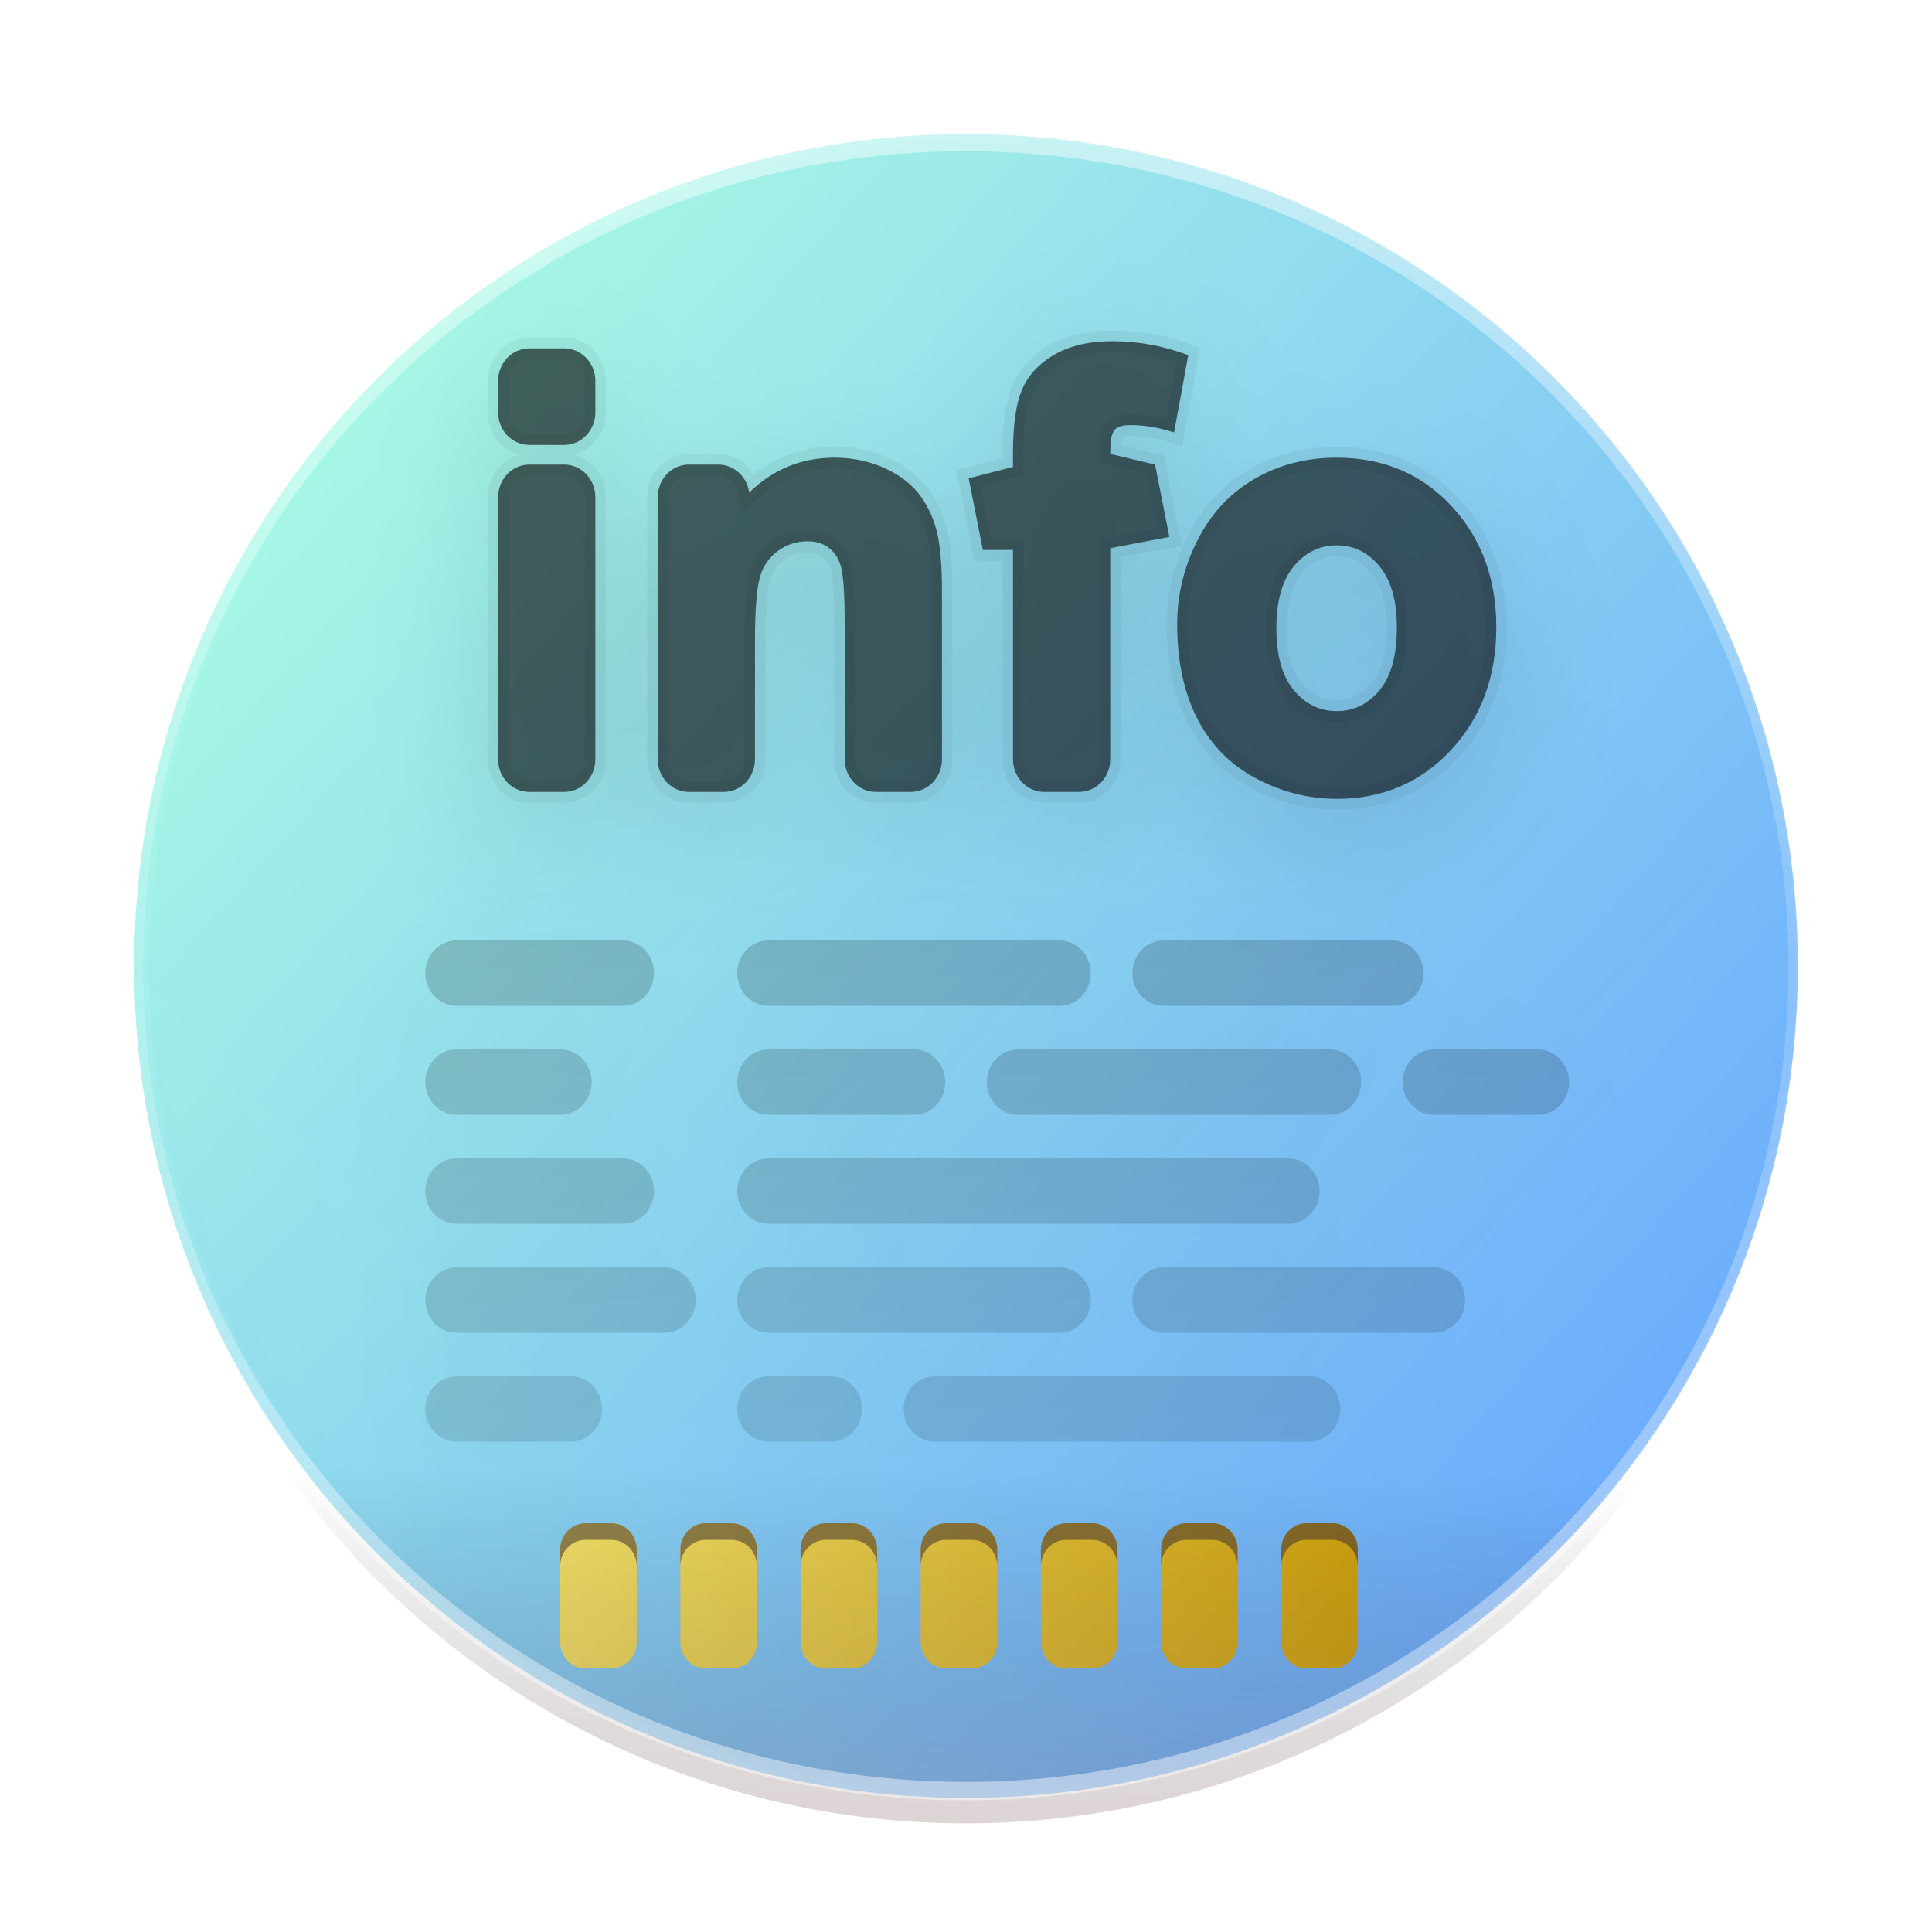
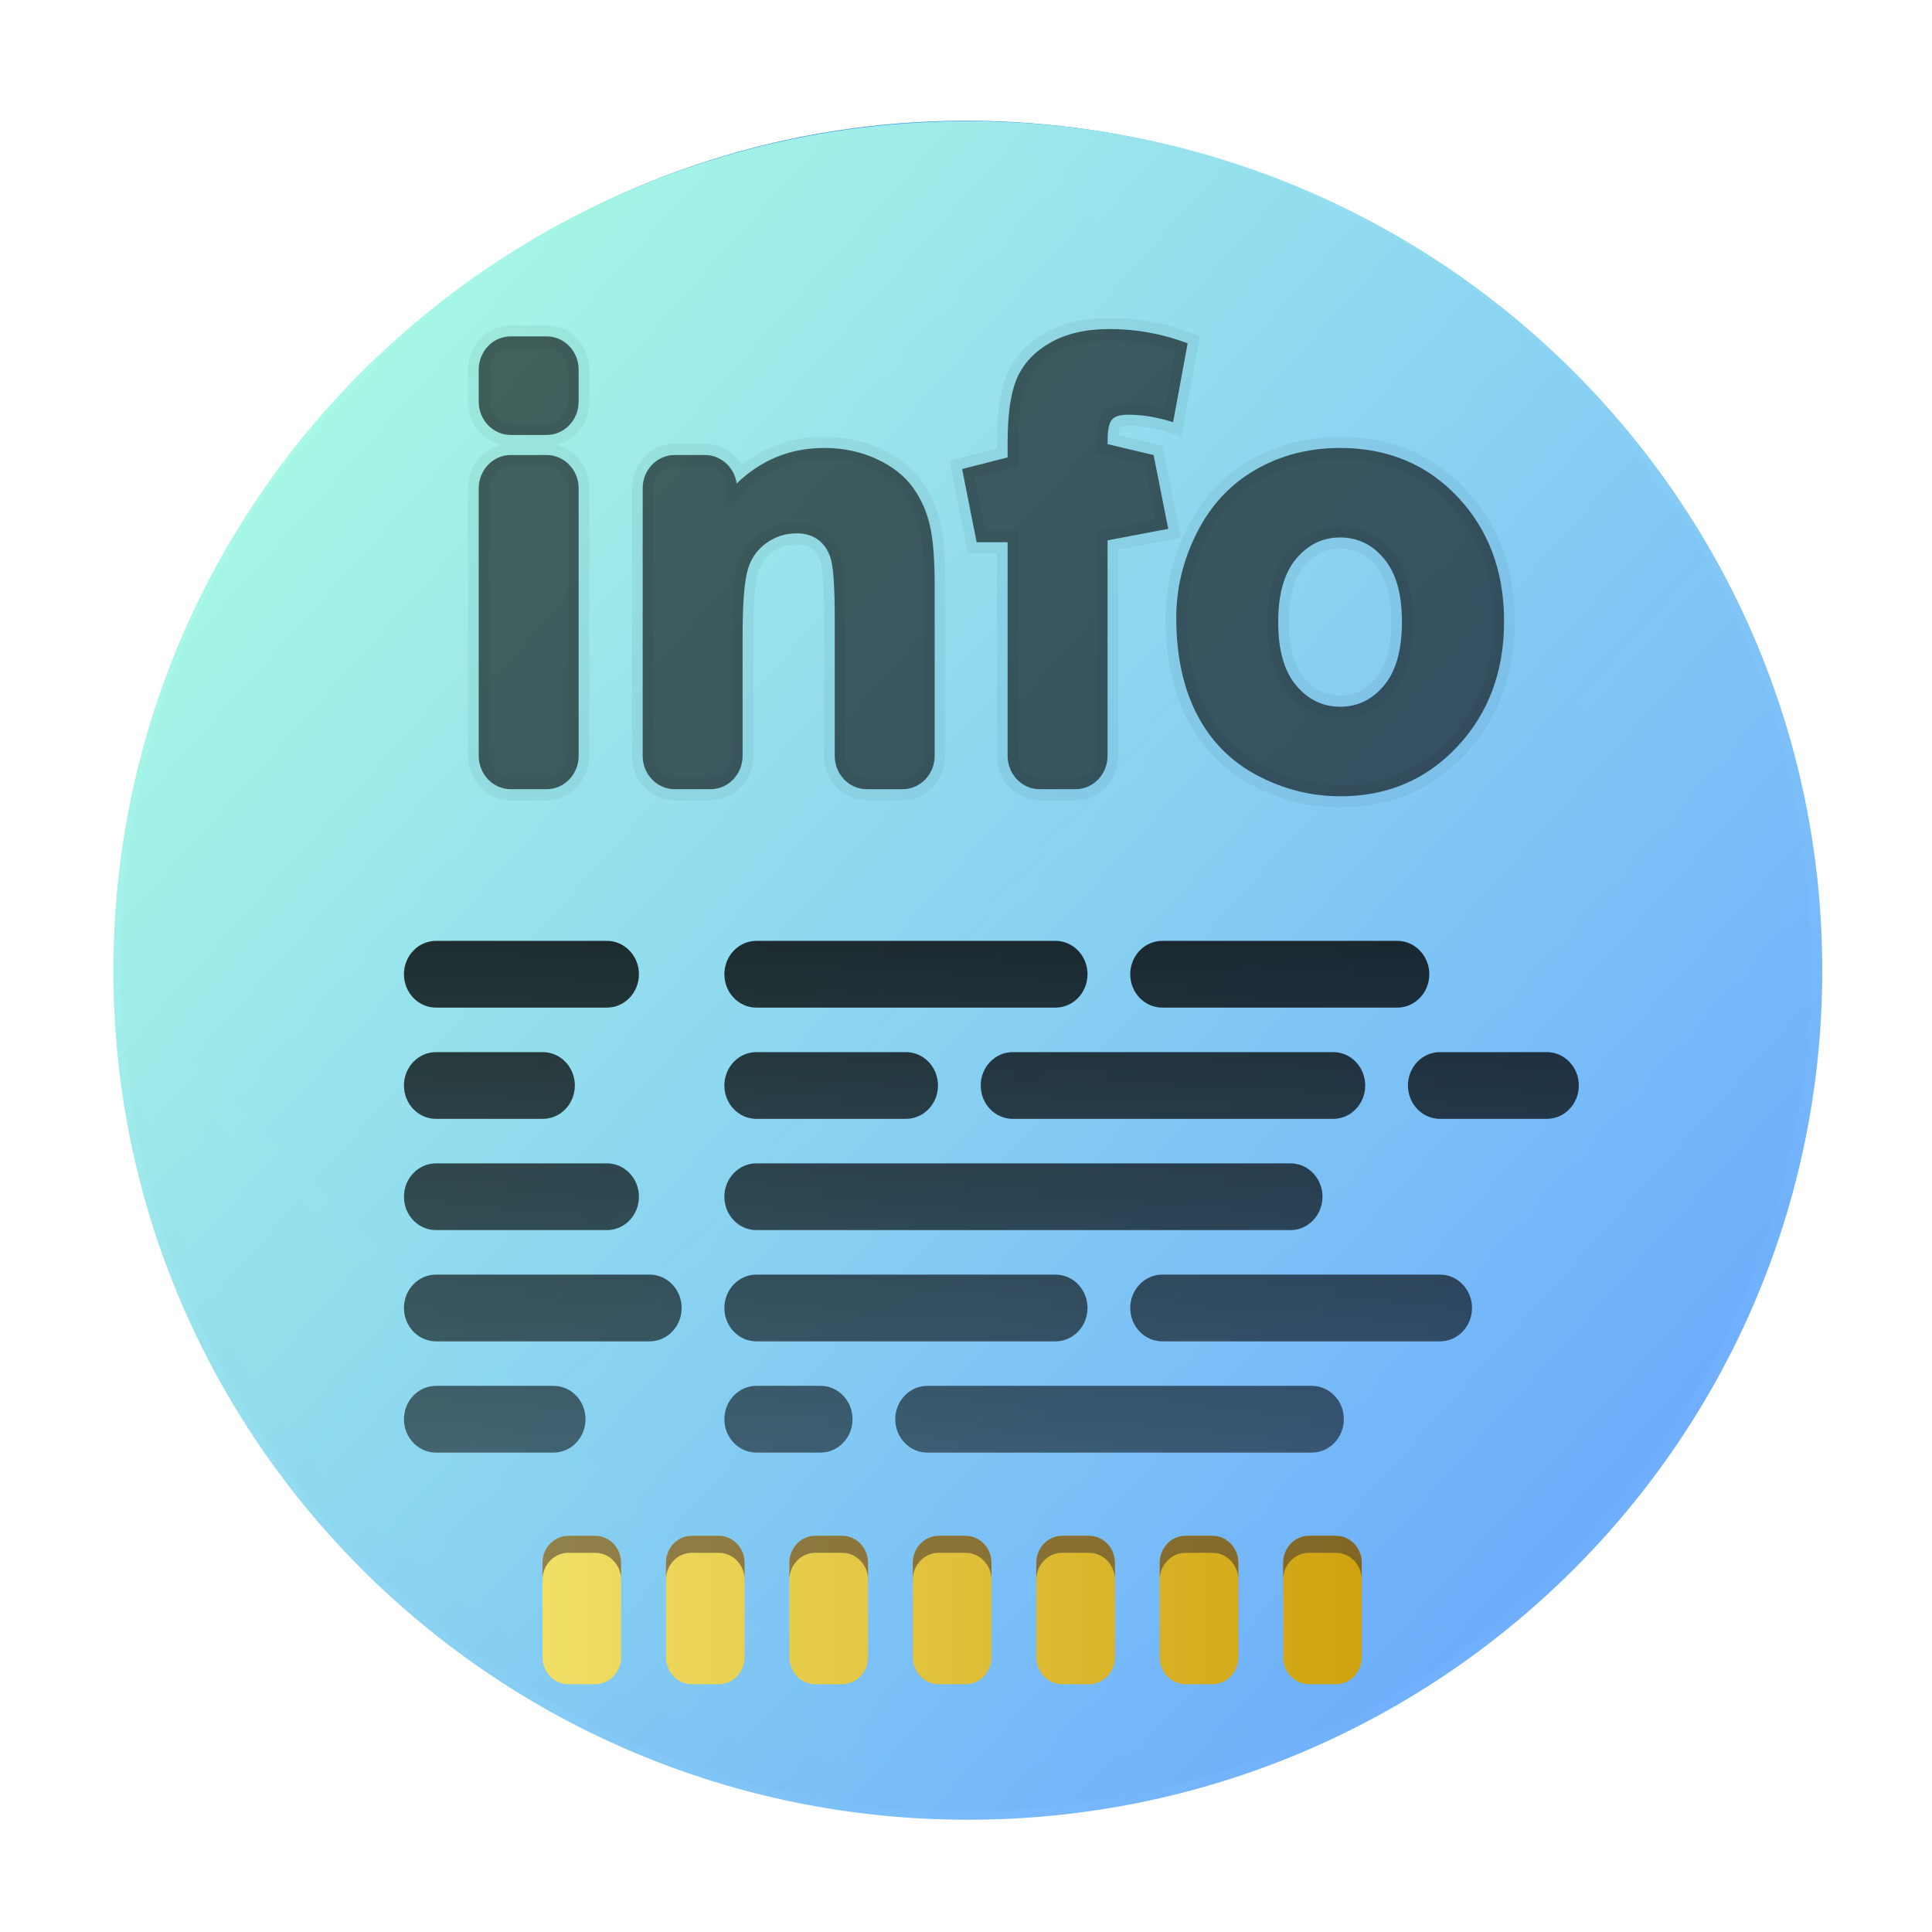
<svg xmlns="http://www.w3.org/2000/svg" xmlns:xlink="http://www.w3.org/1999/xlink" version="1" width="48" height="48" id="svg22">
  <defs id="defs8">
    <linearGradient id="linearGradient4167">
      <stop style="stop-color:#29a883;stop-opacity:1;" offset="0" id="stop2" />
      <stop style="stop-color:#3485fd;stop-opacity:1" offset="1" id="stop4" />
    </linearGradient>
-     <linearGradient xlink:href="#linearGradient4167" id="linearGradient4161" x1="-44" y1="-4" x2="-4" y2="-44" gradientUnits="userSpaceOnUse" gradientTransform="matrix(1.05,0,0,1.05,22.30142,123.7161)" />
+     <linearGradient xlink:href="#linearGradient4167" id="linearGradient4161" x1="-44" y1="-4" x2="-4" y2="-44" gradientUnits="userSpaceOnUse" gradientTransform="matrix(1.05,0,0,1.05,1.2,1.2)" />
    <linearGradient id="linearGradient2403" x1="37.452" x2="37.452" y1="9.473" y2="14.003" gradientTransform="matrix(0.74046,0,0,1.4809,28.731,9.3751)" gradientUnits="userSpaceOnUse">
      <stop stop-color="#2e3440" offset="0" id="stop29845" />
      <stop stop-color="#4c566a" offset="1" id="stop29847" />
    </linearGradient>
    <linearGradient id="linearGradient4426" x1="39.58" x2="39.58" y1="17.903" y2="20.147" gradientUnits="userSpaceOnUse">
      <stop stop-color="#2e3440" stop-opacity=".25" offset="0" id="stop29850" />
      <stop stop-color="#2e3440" stop-opacity="0" offset="1" id="stop29852" />
    </linearGradient>
    <linearGradient id="linearGradient35715" y1="1003.36" y2="1027.36" x1="-93" x2="-70" gradientUnits="userSpaceOnUse" gradientTransform="translate(188.253,-1036.735)">
      <stop stop-color="#292c2f" id="stop35711" />
      <stop offset="1" stop-opacity="0" id="stop35713" style="stop-color:#000000;stop-opacity:0.06;" />
    </linearGradient>
    <filter x="-0.045" y="-0.05" width="1.09" height="1.128" filterUnits="objectBoundingBox" id="filter-11">
      <feOffset dx="0" dy="2" in="SourceAlpha" result="shadowOffsetOuter1" id="feOffset84" />
      <feGaussianBlur stdDeviation="1.5" in="shadowOffsetOuter1" result="shadowBlurOuter1" id="feGaussianBlur86" />
      <feColorMatrix values="0 0 0 0 0   0 0 0 0 0   0 0 0 0 0  0 0 0 0.515 0" type="matrix" in="shadowBlurOuter1" id="feColorMatrix88" />
    </filter>
-     <linearGradient xlink:href="#linearGradient1022" id="linearGradient1024" x1="162.525" y1="45.557" x2="219.203" y2="101.693" gradientUnits="userSpaceOnUse" gradientTransform="matrix(0.5307186,0,0,0.5861203,-200.1204,-39.19805)" />
+     <linearGradient xlink:href="#linearGradient1022" id="linearGradient1024" x1="162.525" y1="45.557" x2="219.203" y2="101.693" gradientUnits="userSpaceOnUse" gradientTransform="matrix(0.5307186,0,0,0.5861203,-77.60429,-18.09663)" />
    <linearGradient id="linearGradient1022">
      <stop style="stop-color:#a9fae6;stop-opacity:1" offset="0" id="stop1018" />
      <stop style="stop-color:#6babfe;stop-opacity:1" offset="1" id="stop1020" />
    </linearGradient>
-     <filter x="-0.16" y="-0.367" width="1.321" height="1.829" filterUnits="objectBoundingBox" id="filter-1">
+     <filter x="-0.131" y="-0.313" width="1.262" height="1.713" filterUnits="objectBoundingBox" id="filter-1">
      <feOffset dx="0" dy="2" in="SourceAlpha" result="shadowOffsetOuter1" id="feOffset6" />
      <feGaussianBlur stdDeviation="3" in="shadowOffsetOuter1" result="shadowBlurOuter1" id="feGaussianBlur8" />
      <feComposite in="shadowBlurOuter1" in2="SourceAlpha" operator="out" result="shadowBlurOuter1" id="feComposite10" />
      <feColorMatrix values="0 0 0 0 0   0 0 0 0 0   0 0 0 0 0  0 0 0 0.2 0" type="matrix" in="shadowBlurOuter1" result="shadowMatrixOuter1" id="feColorMatrix12" />
      <feMerge id="feMerge18">
        <feMergeNode in="shadowMatrixOuter1" id="feMergeNode14" />
        <feMergeNode in="SourceGraphic" id="feMergeNode16" />
      </feMerge>
    </filter>
    <linearGradient x1="36.537" y1="83.691" x2="36.537" y2="119.072" id="linearGradient-13" gradientTransform="matrix(1.546384,0,0,0.6466698,-76,-55)" gradientUnits="userSpaceOnUse">
      <stop stop-color="#000000" stop-opacity="0.8" offset="0%" id="stop114" />
      <stop stop-color="#000000" stop-opacity="0.531" offset="99.472%" id="stop116" />
    </linearGradient>
    <filter x="-0.16" y="-0.367" width="1.321" height="1.829" filterUnits="objectBoundingBox" id="filter633">
      <feOffset dx="0" dy="2" in="SourceAlpha" result="shadowOffsetOuter1" id="feOffset619" />
      <feGaussianBlur stdDeviation="3" in="shadowOffsetOuter1" result="shadowBlurOuter1" id="feGaussianBlur621" />
      <feComposite in="shadowBlurOuter1" in2="SourceAlpha" operator="out" result="shadowBlurOuter1" id="feComposite623" />
      <feColorMatrix values="0 0 0 0 0   0 0 0 0 0   0 0 0 0 0  0 0 0 0.2 0" type="matrix" in="shadowBlurOuter1" result="shadowMatrixOuter1" id="feColorMatrix625" />
      <feMerge id="feMerge631">
        <feMergeNode in="shadowMatrixOuter1" id="feMergeNode627" />
        <feMergeNode in="SourceGraphic" id="feMergeNode629" />
      </feMerge>
    </filter>
-     <linearGradient xlink:href="#linearGradient1045" id="linearGradient1047" x1="37.873" y1="129.582" x2="90.797" y2="129.582" gradientUnits="userSpaceOnUse" gradientTransform="matrix(0.3846304,0,0,0.4006172,-123.6052,-33.01421)" />
+     <linearGradient xlink:href="#linearGradient1045" id="linearGradient1047" x1="37.873" y1="129.582" x2="90.797" y2="129.582" gradientUnits="userSpaceOnUse" gradientTransform="matrix(0.3846304,0,0,0.4006172,-1.089117,-11.91279)" />
    <linearGradient id="linearGradient1045">
      <stop style="stop-color:#f1df66;stop-opacity:1" offset="0" id="stop1041" />
      <stop style="stop-color:#cfa20f;stop-opacity:1" offset="1" id="stop1043" />
    </linearGradient>
-     <linearGradient xlink:href="#linearGradient9734" id="linearGradient9740" x1="313.784" y1="721.514" x2="314.248" y2="666.305" gradientUnits="userSpaceOnUse" gradientTransform="matrix(0.1583239,0,0,0.1578769,-25.27001,-68.61045)" />
-     <linearGradient id="linearGradient9734">
-       <stop style="stop-color:#866767;stop-opacity:0.932;" offset="0" id="stop9736" />
-       <stop style="stop-color:#110d0d;stop-opacity:0;" offset="1" id="stop9738" />
-     </linearGradient>
-     <linearGradient id="linearGradient8984">
-       <stop style="stop-color:#d97914;stop-opacity:0.988" offset="0" id="stop8986" />
-       <stop id="stop8988" offset="0.051" style="stop-color:#d27513;stop-opacity:0.988;" />
-       <stop id="stop8990" offset="0.276" style="stop-color:#ccc912;stop-opacity:1" />
-       <stop id="stop8992" offset="0.457" style="stop-color:#8ca021;stop-opacity:1" />
-       <stop id="stop8994" offset="0.503" style="stop-color:#756347;stop-opacity:1" />
-       <stop id="stop8996" offset="0.676" style="stop-color:#a78d49;stop-opacity:1" />
-       <stop style="stop-color:#568226;stop-opacity:1" offset="0.781" id="stop8998" />
-       <stop id="stop9000" offset="0.877" style="stop-color:#aace3f;stop-opacity:1" />
-       <stop id="stop9002" offset="0.947" style="stop-color:#bbc93a;stop-opacity:1" />
-       <stop style="stop-color:#e6ee8e;stop-opacity:1" offset="1" id="stop9004" />
-     </linearGradient>
-     <linearGradient id="linearGradient4349">
-       <stop style="stop-color:#000000;stop-opacity:1;" offset="0" id="stop2228" />
-       <stop style="stop-color:#000000;stop-opacity:0;" offset="1" id="stop2230" />
-     </linearGradient>
-     <linearGradient id="linearGradient3790">
-       <stop id="stop3802" offset="0" style="stop-color:#ddca97;stop-opacity:1;" />
-       <stop style="stop-color:#a4966f;stop-opacity:1;" offset="0.573" id="stop3808" />
-       <stop style="stop-color:#363024;stop-opacity:1;" offset="1" id="stop3794" />
-     </linearGradient>
-     <linearGradient id="linearGradient6064">
-       <stop id="stop6066" offset="0" style="stop-color:#837a66;stop-opacity:1" />
-       <stop id="stop6068" offset="1" style="stop-color:#5a5446;stop-opacity:0.431;" />
-     </linearGradient>
-     <linearGradient id="linearGradient4231-4">
-       <stop style="stop-color:#363024;stop-opacity:1;" offset="0" id="stop4233-2" />
-       <stop style="stop-color:#bdb294;stop-opacity:0;" offset="1" id="stop4235-7" />
-     </linearGradient>
-     <linearGradient id="linearGradient4231">
-       <stop id="stop4355" offset="0" style="stop-color:#2a251b;stop-opacity:1;" />
-       <stop style="stop-color:#bdb294;stop-opacity:0;" offset="1" id="stop4235" />
-     </linearGradient>
-     <linearGradient id="linearGradient3937">
-       <stop style="stop-color:#676150;stop-opacity:1;" offset="0" id="stop3939" />
-       <stop style="stop-color:#5a5446;stop-opacity:0.087;" offset="1" id="stop3941" />
-     </linearGradient>
-     <linearGradient id="linearGradient5140-7">
-       <stop id="stop5142-8" offset="0" style="stop-color:#fdfdfd;stop-opacity:1;" />
-       <stop style="stop-color:#ffffff;stop-opacity:1;" offset="0.382" id="stop5144-6" />
-       <stop style="stop-color:#d9d9d9;stop-opacity:1;" offset="0.739" id="stop5146-5" />
-       <stop id="stop5148-6" offset="0.898" style="stop-color:#c5c5c5;stop-opacity:1;" />
-       <stop id="stop5150-2" offset="1" style="stop-color:#eaeaea;stop-opacity:1;" />
-     </linearGradient>
-     <linearGradient id="linearGradient5240-6-7">
-       <stop id="stop5248-9-0" offset="0" style="stop-color:#434e54;stop-opacity:1;" />
-       <stop style="stop-color:#23292d;stop-opacity:1" offset="1" id="stop5244-3-19" />
-     </linearGradient>
-     <linearGradient id="linearGradient5258-5-2">
-       <stop id="stop5260-8-1" offset="0" style="stop-color:#000000;stop-opacity:1;" />
-       <stop style="stop-color:#434e54;stop-opacity:1;" offset="0.908" id="stop5262-0-6" />
-       <stop id="stop5264-4-0" offset="1" style="stop-color:#23292d;stop-opacity:1" />
-     </linearGradient>
-     <linearGradient id="linearGradient5049-0">
-       <stop style="stop-color:#ffffff;stop-opacity:1;" offset="0" id="stop5051-9" />
-       <stop style="stop-color:#ffffff;stop-opacity:0.338;" offset="1" id="stop5053-1" />
-     </linearGradient>
-     <linearGradient id="linearGradient5757">
-       <stop style="stop-color:#7b8386;stop-opacity:1;" offset="0" id="stop5759" />
-       <stop id="stop5767" offset="0.435" style="stop-color:#24282a;stop-opacity:1" />
-       <stop id="stop5765" offset="0.747" style="stop-color:#000000;stop-opacity:1;" />
-       <stop style="stop-color:#000000;stop-opacity:1;" offset="0.898" id="stop5769" />
-       <stop id="stop5771" offset="0.96" style="stop-color:#3d4143;stop-opacity:1;" />
-       <stop style="stop-color:#7b8386;stop-opacity:1;" offset="1" id="stop5761" />
-     </linearGradient>
-     <linearGradient id="linearGradient5942">
-       <stop style="stop-color:#b9c1c3;stop-opacity:1;" offset="0" id="stop5944" />
-       <stop style="stop-color:#2b3132;stop-opacity:1;" offset="1" id="stop5946" />
-     </linearGradient>
-     <linearGradient id="linearGradient6280">
-       <stop style="stop-color:#000000;stop-opacity:0;" offset="0" id="stop6282" />
-       <stop style="stop-color:#000000;stop-opacity:1;" offset="1" id="stop6284" />
-     </linearGradient>
-     <linearGradient id="linearGradient6392">
-       <stop id="stop6394" offset="0" style="stop-color:#c5d914;stop-opacity:0.988;" />
-       <stop style="stop-color:#d27513;stop-opacity:0.988;" offset="0.008" id="stop8982" />
-       <stop style="stop-color:#cc7112;stop-opacity:0.988;" offset="0.017" id="stop8980" />
-       <stop style="stop-color:#bf6a11;stop-opacity:0.988;" offset="0.033" id="stop8978" />
-       <stop style="stop-color:#a65c0e;stop-opacity:0.992;" offset="0.066" id="stop8976" />
-       <stop style="stop-color:#734009;stop-opacity:1" offset="0.133" id="stop6396" />
-       <stop id="stop6404" offset="0.49" style="stop-color:#ce8e4c;stop-opacity:1" />
-       <stop style="stop-color:#eec69d;stop-opacity:1" offset="0.631" id="stop6398" />
-       <stop style="stop-color:#f9d6b3;stop-opacity:1" offset="0.713" id="stop6400" />
-       <stop id="stop6402" offset="1" style="stop-color:#d97914;stop-opacity:0.996" />
-     </linearGradient>
-     <linearGradient id="linearGradient6412">
-       <stop style="stop-color:#575757;stop-opacity:1" offset="0" id="stop6414" />
-       <stop id="stop6424" offset="0.076" style="stop-color:#b8b8b8;stop-opacity:1" />
-       <stop id="stop6422" offset="0.242" style="stop-color:#a9a9a9;stop-opacity:1" />
-       <stop id="stop6420" offset="0.694" style="stop-color:#fdfdfd;stop-opacity:1" />
-       <stop style="stop-color:#f4f4f4;stop-opacity:0.992;" offset="0.797" id="stop6426" />
-       <stop style="stop-color:#c1c1c1;stop-opacity:0.988" offset="1" id="stop6416" />
-     </linearGradient>
-     <linearGradient id="linearGradient6492">
-       <stop style="stop-color:#050505;stop-opacity:1" offset="0" id="stop6494" />
-       <stop id="stop6500" offset="0.467" style="stop-color:#3f3f3f;stop-opacity:1;" />
-       <stop style="stop-color:#7b7b7b;stop-opacity:1;" offset="0.734" id="stop6502" />
-       <stop id="stop6618" offset="0.867" style="stop-color:#3d3d3d;stop-opacity:1;" />
-       <stop style="stop-color:#000000;stop-opacity:1;" offset="1" id="stop6496" />
-     </linearGradient>
-     <linearGradient xlink:href="#linearGradient9955" id="linearGradient9961" x1="207.102" y1="563.248" x2="208.155" y2="302.174" gradientUnits="userSpaceOnUse" gradientTransform="matrix(0.1583239,0,0,0.1569268,-8.160075,-43.8907)" />
-     <linearGradient id="linearGradient9955">
-       <stop style="stop-color:#ffffff;stop-opacity:0.444;" offset="0" id="stop9957" />
-       <stop id="stop9963" offset="0.5" style="stop-color:#ffffff;stop-opacity:0.15;" />
-       <stop style="stop-color:#ffffff;stop-opacity:0.44;" offset="1" id="stop9959" />
-     </linearGradient>
  </defs>
-   <g id="g2441" transform="matrix(0.9735384,0,0,0.9794632,120.07,21.13824)">
-     <rect style="fill:url(#linearGradient4161);fill-opacity:1;stroke-width:1.05" ry="21" rx="21" transform="matrix(0,-1,-1,0,0,0)" height="42" width="42" y="77.516" x="-23.899" id="rect10" />
-     <path d="m -119.504,2.374 c -0.004,0.175 -0.012,0.349 -0.012,0.525 0,11.634 9.366,21 21,21 11.634,0 21,-9.366 21,-21 0,-0.176 -0.008,-0.35 -0.013,-0.525 -0.277,11.388 -9.53,20.475 -20.987,20.475 -11.458,0 -20.71,-9.087 -20.987,-20.475 z" style="opacity:0.15;stroke-width:1.05" id="path12" />
-     <rect style="opacity:0.984;fill:url(#linearGradient1024);fill-opacity:1;stroke:none;stroke-width:1.115;stroke-linecap:round;stroke-miterlimit:4;stroke-dasharray:none;stroke-opacity:1" id="rect1016" width="42.457" height="42.201" x="-119.91" y="-18.179" ry="21.1" rx="21.229" />
-     <path d="m -42,-28.17 h 1.678 c 0.414,0 0.789,0.168 1.061,0.439 0.271,0.271 0.439,0.646 0.439,1.061 v 1.432 c 0,0.414 -0.168,0.789 -0.439,1.061 -0.271,0.271 -0.646,0.439 -1.061,0.439 H -42 c -0.414,0 -0.789,-0.168 -1.061,-0.439 -0.271,-0.271 -0.439,-0.646 -0.439,-1.061 v -1.432 c 0,-0.414 0.168,-0.789 0.439,-1.061 0.271,-0.271 0.646,-0.439 1.061,-0.439 z m -1.5,18.853 v -12.02 c 0,-0.414 0.168,-0.789 0.439,-1.061 0.271,-0.271 0.646,-0.439 1.061,-0.439 h 1.678 c 0.414,0 0.789,0.168 1.061,0.439 0.271,0.271 0.439,0.646 0.439,1.061 v 12.02 c 0,0.414 -0.168,0.789 -0.439,1.061 -0.271,0.271 -0.646,0.439 -1.061,0.439 H -42 c -0.414,0 -0.789,-0.168 -1.061,-0.439 C -43.332,-8.528 -43.5,-8.903 -43.5,-9.317 Z m 21.344,-7.713 v 7.713 c 0,0.414 -0.168,0.789 -0.439,1.061 -0.271,0.271 -0.646,0.439 -1.061,0.439 h -1.678 c -0.414,0 -0.789,-0.168 -1.061,-0.439 -0.271,-0.271 -0.439,-0.646 -0.439,-1.061 v -6.155 c 0,-1.425 -0.059,-2.351 -0.207,-2.771 -0.12,-0.338 -0.31,-0.605 -0.58,-0.793 -0.274,-0.191 -0.606,-0.28 -0.99,-0.28 -0.531,0 -1.007,0.145 -1.429,0.439 -0.413,0.287 -0.697,0.668 -0.85,1.143 -0.179,0.553 -0.257,1.577 -0.257,3.067 v 5.35 c 0,0.414 -0.168,0.789 -0.439,1.061 -0.271,0.271 -0.646,0.439 -1.061,0.439 h -1.678 c -0.414,0 -0.789,-0.168 -1.061,-0.439 -0.271,-0.271 -0.439,-0.646 -0.439,-1.061 v -12.02 c 0,-0.414 0.168,-0.789 0.439,-1.061 0.271,-0.271 0.646,-0.439 1.061,-0.439 h 1.416 c 0.414,0 0.789,0.168 1.061,0.439 0.223,0.223 0.376,0.515 0.423,0.842 1.154,-1.068 2.521,-1.598 4.097,-1.598 0.885,0 1.693,0.163 2.426,0.484 0.762,0.335 1.333,0.768 1.723,1.286 0.386,0.513 0.656,1.094 0.807,1.745 0.141,0.607 0.216,1.476 0.216,2.608 z m 8.093,7.713 c 0,0.414 -0.168,0.789 -0.439,1.061 -0.271,0.271 -0.646,0.439 -1.061,0.439 h -1.678 c -0.414,0 -0.789,-0.168 -1.061,-0.439 -0.271,-0.271 -0.439,-0.646 -0.439,-1.061 v -9.602 h -1.449 l -0.68,-3.288 2.129,-0.521 v -0.664 c 0,-1.269 0.146,-2.213 0.413,-2.837 0.289,-0.676 0.815,-1.235 1.594,-1.661 0.731,-0.4 1.653,-0.609 2.773,-0.609 1.246,0 2.462,0.214 3.649,0.641 l -0.682,3.546 c -0.727,-0.223 -1.42,-0.336 -2.077,-0.336 -0.346,0 -0.621,0.045 -0.778,0.215 -0.177,0.192 -0.214,0.58 -0.214,1.107 l 2.156,0.49 0.686,3.318 -2.842,0.517 z m 4.179,-10.017 c 0.649,-1.244 1.571,-2.192 2.761,-2.847 1.176,-0.647 2.488,-0.973 3.938,-0.973 2.251,0 4.091,0.744 5.528,2.217 C 3.776,-19.467 4.5,-17.613 4.5,-15.366 c 0,2.263 -0.73,4.135 -2.177,5.623 -1.452,1.493 -3.278,2.244 -5.483,2.244 -1.352,0 -2.642,-0.308 -3.87,-0.925 -1.251,-0.629 -2.202,-1.551 -2.853,-2.765 -0.637,-1.187 -0.963,-2.631 -0.963,-4.335 0,-1.312 0.319,-2.582 0.96,-3.809 z m 3.81,4.007 c 0,1.239 0.269,2.201 0.856,2.863 0.553,0.625 1.235,0.94 2.047,0.94 0.811,0 1.49,-0.315 2.039,-0.939 0.583,-0.663 0.851,-1.635 0.851,-2.891 0,-1.223 -0.268,-2.176 -0.851,-2.838 -0.549,-0.624 -1.228,-0.939 -2.039,-0.939 -0.812,0 -1.494,0.315 -2.047,0.94 -0.587,0.663 -0.856,1.624 -0.856,2.863 z" id="info" style="fill:#000000;fill-opacity:0.6;fill-rule:nonzero;stroke:#000000;stroke-width:1;stroke-opacity:0.05;filter:url(#filter-1)" transform="matrix(0.5307186,0,0,0.5527774,-87.5362,2.826976)" />
-     <path d="m -40,19 c 0.828,0 1.5,0.672 1.5,1.5 0,0.828 -0.672,1.5 -1.5,1.5 h -5.5 c -0.828,0 -1.5,-0.672 -1.5,-1.5 0,-0.828 0.672,-1.5 1.5,-1.5 z m 12.5,0 c 0.828,0 1.5,0.672 1.5,1.5 0,0.828 -0.672,1.5 -1.5,1.5 h -3 c -0.828,0 -1.5,-0.672 -1.5,-1.5 0,-0.828 0.672,-1.5 1.5,-1.5 z m 23,0 c 0.828,0 1.5,0.672 1.5,1.5 0,0.828 -0.672,1.5 -1.5,1.5 h -18 c -0.828,0 -1.5,-0.672 -1.5,-1.5 0,-0.828 0.672,-1.5 1.5,-1.5 z m -31,-5 c 0.828,0 1.5,0.672 1.5,1.5 0,0.828 -0.672,1.5 -1.5,1.5 h -10 c -0.828,0 -1.5,-0.672 -1.5,-1.5 0,-0.828 0.672,-1.5 1.5,-1.5 z m 19,0 c 0.828,0 1.5,0.672 1.5,1.5 0,0.828 -0.672,1.5 -1.5,1.5 h -14 c -0.828,0 -1.5,-0.672 -1.5,-1.5 0,-0.828 0.672,-1.5 1.5,-1.5 z m 18,0 c 0.828,0 1.5,0.672 1.5,1.5 0,0.828 -0.672,1.5 -1.5,1.5 h -13 c -0.828,0 -1.5,-0.672 -1.5,-1.5 0,-0.828 0.672,-1.5 1.5,-1.5 z m -39,-5 c 0.828,0 1.5,0.672 1.5,1.5 0,0.828 -0.672,1.5 -1.5,1.5 h -8 c -0.828,0 -1.5,-0.672 -1.5,-1.5 0,-0.828 0.672,-1.5 1.5,-1.5 z m 32,0 c 0.828,0 1.5,0.672 1.5,1.5 0,0.828 -0.672,1.5 -1.5,1.5 h -25 c -0.828,0 -1.5,-0.672 -1.5,-1.5 0,-0.828 0.672,-1.5 1.5,-1.5 z m -35,-5 c 0.828,0 1.5,0.672 1.5,1.5 0,0.828 -0.672,1.5 -1.5,1.5 h -5 c -0.828,0 -1.5,-0.672 -1.5,-1.5 0,-0.828 0.672,-1.5 1.5,-1.5 z m 17,0 c 0.828,0 1.5,0.672 1.5,1.5 0,0.828 -0.672,1.5 -1.5,1.5 h -7 c -0.828,0 -1.5,-0.672 -1.5,-1.5 0,-0.828 0.672,-1.5 1.5,-1.5 z m 20,0 c 0.828,0 1.5,0.672 1.5,1.5 0,0.828 -0.672,1.5 -1.5,1.5 h -15 c -0.828,0 -1.5,-0.672 -1.5,-1.5 0,-0.828 0.672,-1.5 1.5,-1.5 z m 10,0 c 0.828,0 1.5,0.672 1.5,1.5 0,0.828 -0.672,1.5 -1.5,1.5 h -5 c -0.828,0 -1.5,-0.672 -1.5,-1.5 0,-0.828 0.672,-1.5 1.5,-1.5 z m -44,-5 c 0.828,0 1.5,0.672 1.5,1.5 0,0.828 -0.672,1.5 -1.5,1.5 h -8 c -0.828,0 -1.5,-0.672 -1.5,-1.5 0,-0.828 0.672,-1.5 1.5,-1.5 z m 21,0 c 0.828,0 1.5,0.672 1.5,1.5 0,0.828 -0.672,1.5 -1.5,1.5 h -14 c -0.828,0 -1.5,-0.672 -1.5,-1.5 0,-0.828 0.672,-1.5 1.5,-1.5 z m 16,0 c 0.828,0 1.5,0.672 1.5,1.5 0,0.828 -0.672,1.5 -1.5,1.5 h -11 c -0.828,0 -1.5,-0.672 -1.5,-1.5 0,-0.828 0.672,-1.5 1.5,-1.5 z" id="path143" style="opacity:0.229;fill:url(#linearGradient-13);fill-rule:evenodd;stroke:none;stroke-width:1;filter:url(#filter-1)" transform="matrix(0.5307186,0,0,0.5527774,-87.5362,2.826976)" />
-     <path id="rect1026" d="m -108.393,17.055 c -0.358,0 -0.645,0.3 -0.645,0.672 v 2.343 c 0,0.372 0.288,0.672 0.645,0.672 h 0.663 c 0.358,0 0.645,-0.3 0.645,-0.672 v -2.343 c 0,-0.372 -0.288,-0.672 -0.645,-0.672 z m 3.067,0 c -0.358,0 -0.645,0.3 -0.645,0.672 v 2.343 c 0,0.372 0.288,0.672 0.645,0.672 h 0.664 c 0.358,0 0.645,-0.3 0.645,-0.672 v -2.343 c 0,-0.372 -0.288,-0.672 -0.645,-0.672 z m 3.067,0 c -0.358,0 -0.645,0.3 -0.645,0.672 v 2.343 c 0,0.372 0.288,0.672 0.645,0.672 h 0.664 c 0.358,0 0.645,-0.3 0.645,-0.672 v -2.343 c 0,-0.372 -0.288,-0.672 -0.645,-0.672 z m 3.067,0 c -0.358,0 -0.646,0.3 -0.646,0.672 v 2.343 c 0,0.372 0.289,0.672 0.646,0.672 h 0.663 c 0.358,0 0.645,-0.3 0.645,-0.672 v -2.343 c 0,-0.372 -0.288,-0.672 -0.645,-0.672 z m 3.067,0 c -0.358,0 -0.645,0.3 -0.645,0.672 v 2.343 c 0,0.372 0.288,0.672 0.645,0.672 h 0.664 c 0.358,0 0.645,-0.3 0.645,-0.672 v -2.343 c 0,-0.372 -0.288,-0.672 -0.645,-0.672 z m 3.067,0 c -0.358,0 -0.645,0.3 -0.645,0.672 v 2.343 c 0,0.372 0.288,0.672 0.645,0.672 h 0.663 c 0.358,0 0.646,-0.3 0.646,-0.672 v -2.343 c 0,-0.372 -0.289,-0.672 -0.646,-0.672 z m 3.067,0 c -0.358,0 -0.646,0.3 -0.646,0.672 v 2.343 c 0,0.372 0.289,0.672 0.646,0.672 h 0.663 c 0.358,0 0.645,-0.3 0.645,-0.672 v -2.343 c 0,-0.372 -0.288,-0.672 -0.645,-0.672 z" style="fill:url(#linearGradient1047);fill-opacity:1;stroke:none;stroke-width:0.785;stroke-linecap:round;stroke-miterlimit:4;stroke-dasharray:none;stroke-opacity:1" />
-     <path id="path1049" d="m -108.393,17.055 c -0.358,0 -0.645,0.3 -0.645,0.672 v 0.423 c 0,-0.372 0.288,-0.672 0.645,-0.672 h 0.663 c 0.358,0 0.645,0.3 0.645,0.672 v -0.423 c 0,-0.372 -0.288,-0.672 -0.645,-0.672 z m 3.067,0 c -0.358,0 -0.645,0.3 -0.645,0.672 v 0.423 c 0,-0.372 0.288,-0.672 0.645,-0.672 h 0.664 c 0.358,0 0.645,0.3 0.645,0.672 v -0.423 c 0,-0.372 -0.288,-0.672 -0.645,-0.672 z m 3.067,0 c -0.358,0 -0.645,0.3 -0.645,0.672 v 0.423 c 0,-0.372 0.288,-0.672 0.645,-0.672 h 0.664 c 0.358,0 0.645,0.3 0.645,0.672 v -0.423 c 0,-0.372 -0.288,-0.672 -0.645,-0.672 z m 3.067,0 c -0.358,0 -0.646,0.3 -0.646,0.672 v 0.423 c 0,-0.372 0.289,-0.672 0.646,-0.672 h 0.663 c 0.358,0 0.645,0.3 0.645,0.672 v -0.423 c 0,-0.372 -0.288,-0.672 -0.645,-0.672 z m 3.067,0 c -0.358,0 -0.645,0.3 -0.645,0.672 v 0.423 c 0,-0.372 0.288,-0.672 0.645,-0.672 h 0.664 c 0.358,0 0.645,0.3 0.645,0.672 v -0.423 c 0,-0.372 -0.288,-0.672 -0.645,-0.672 z m 3.067,0 c -0.358,0 -0.645,0.3 -0.645,0.672 v 0.423 c 0,-0.372 0.288,-0.672 0.645,-0.672 h 0.663 c 0.358,0 0.646,0.3 0.646,0.672 v -0.423 c 0,-0.372 -0.289,-0.672 -0.646,-0.672 z m 3.067,0 c -0.358,0 -0.646,0.3 -0.646,0.672 v 0.423 c 0,-0.372 0.289,-0.672 0.646,-0.672 h 0.663 c 0.358,0 0.645,0.3 0.645,0.672 v -0.423 c 0,-0.372 -0.288,-0.672 -0.645,-0.672 z" style="fill:#453734;fill-opacity:0.557;stroke:none;stroke-width:0.785;stroke-linecap:round;stroke-miterlimit:4;stroke-dasharray:none;stroke-opacity:1" />
-   </g>
-   <rect style="opacity:0.3;fill:url(#linearGradient9740);fill-opacity:1;fill-rule:evenodd;stroke:none;stroke-width:0.158" id="rect8192-1-1" width="41.334" height="41.217" x="3.329" y="4.083" ry="20.609" rx="20.667" />
-   <rect style="fill:none;stroke:url(#linearGradient9961);stroke-width:0.457;stroke-miterlimit:4;stroke-dasharray:none" id="rect8192-9" width="41.334" height="40.969" x="3.329" y="3.529" ry="20.485" rx="20.667" />
+   <rect style="fill:url(#linearGradient4161);fill-opacity:1;stroke-width:1.05" ry="21" rx="21" transform="matrix(0,-1,-1,0,0,0)" height="42" width="42" y="-45" x="-45" id="rect10" />
+   <path d="M 3.012,23.475 C 3.008,23.65 3,23.824 3,24 3,35.634 12.366,45 24,45 35.634,45 45,35.634 45,24 45,23.824 44.992,23.65 44.987,23.475 44.71,34.863 35.458,43.95 24,43.95 12.542,43.95 3.29,34.863 3.013,23.475 Z" style="opacity:0.15;stroke-width:1.05" id="path12" />
+   <rect style="opacity:0.984;fill:url(#linearGradient1024);fill-opacity:1;stroke:none;stroke-width:1.115;stroke-linecap:round;stroke-miterlimit:4;stroke-dasharray:none;stroke-opacity:1" id="rect1016" width="42.457" height="42.201" x="2.817" y="3.01" ry="21.1" rx="21.229" />
+   <path d="m -42,-28.17 h 1.678 c 0.414,0 0.789,0.168 1.061,0.439 0.271,0.271 0.439,0.646 0.439,1.061 v 1.432 c 0,0.414 -0.168,0.789 -0.439,1.061 -0.271,0.271 -0.646,0.439 -1.061,0.439 H -42 c -0.414,0 -0.789,-0.168 -1.061,-0.439 -0.271,-0.271 -0.439,-0.646 -0.439,-1.061 v -1.432 c 0,-0.414 0.168,-0.789 0.439,-1.061 0.271,-0.271 0.646,-0.439 1.061,-0.439 z m -1.5,18.853 v -12.02 c 0,-0.414 0.168,-0.789 0.439,-1.061 0.271,-0.271 0.646,-0.439 1.061,-0.439 h 1.678 c 0.414,0 0.789,0.168 1.061,0.439 0.271,0.271 0.439,0.646 0.439,1.061 v 12.02 c 0,0.414 -0.168,0.789 -0.439,1.061 -0.271,0.271 -0.646,0.439 -1.061,0.439 H -42 c -0.414,0 -0.789,-0.168 -1.061,-0.439 C -43.332,-8.528 -43.5,-8.903 -43.5,-9.317 Z m 21.344,-7.713 v 7.713 c 0,0.414 -0.168,0.789 -0.439,1.061 -0.271,0.271 -0.646,0.439 -1.061,0.439 h -1.678 c -0.414,0 -0.789,-0.168 -1.061,-0.439 -0.271,-0.271 -0.439,-0.646 -0.439,-1.061 v -6.155 c 0,-1.425 -0.059,-2.351 -0.207,-2.771 -0.12,-0.338 -0.31,-0.605 -0.58,-0.793 -0.274,-0.191 -0.606,-0.28 -0.99,-0.28 -0.531,0 -1.007,0.145 -1.429,0.439 -0.413,0.287 -0.697,0.668 -0.85,1.143 -0.179,0.553 -0.257,1.577 -0.257,3.067 v 5.35 c 0,0.414 -0.168,0.789 -0.439,1.061 -0.271,0.271 -0.646,0.439 -1.061,0.439 h -1.678 c -0.414,0 -0.789,-0.168 -1.061,-0.439 -0.271,-0.271 -0.439,-0.646 -0.439,-1.061 v -12.02 c 0,-0.414 0.168,-0.789 0.439,-1.061 0.271,-0.271 0.646,-0.439 1.061,-0.439 h 1.416 c 0.414,0 0.789,0.168 1.061,0.439 0.223,0.223 0.376,0.515 0.423,0.842 1.154,-1.068 2.521,-1.598 4.097,-1.598 0.885,0 1.693,0.163 2.426,0.484 0.762,0.335 1.333,0.768 1.723,1.286 0.386,0.513 0.656,1.094 0.807,1.745 0.141,0.607 0.216,1.476 0.216,2.608 z m 8.093,7.713 c 0,0.414 -0.168,0.789 -0.439,1.061 -0.271,0.271 -0.646,0.439 -1.061,0.439 h -1.678 c -0.414,0 -0.789,-0.168 -1.061,-0.439 -0.271,-0.271 -0.439,-0.646 -0.439,-1.061 v -9.602 h -1.449 l -0.68,-3.288 2.129,-0.521 v -0.664 c 0,-1.269 0.146,-2.213 0.413,-2.837 0.289,-0.676 0.815,-1.235 1.594,-1.661 0.731,-0.4 1.653,-0.609 2.773,-0.609 1.246,0 2.462,0.214 3.649,0.641 l -0.682,3.546 c -0.727,-0.223 -1.42,-0.336 -2.077,-0.336 -0.346,0 -0.621,0.045 -0.778,0.215 -0.177,0.192 -0.214,0.58 -0.214,1.107 l 2.156,0.49 0.686,3.318 -2.842,0.517 z m 4.179,-10.017 c 0.649,-1.244 1.571,-2.192 2.761,-2.847 1.176,-0.647 2.488,-0.973 3.938,-0.973 2.251,0 4.091,0.744 5.528,2.217 C 3.776,-19.467 4.5,-17.613 4.5,-15.366 c 0,2.263 -0.73,4.135 -2.177,5.623 -1.452,1.493 -3.278,2.244 -5.483,2.244 -1.352,0 -2.642,-0.308 -3.87,-0.925 -1.251,-0.629 -2.202,-1.551 -2.853,-2.765 -0.637,-1.187 -0.963,-2.631 -0.963,-4.335 0,-1.312 0.319,-2.582 0.96,-3.809 z m 3.81,4.007 c 0,1.239 0.269,2.201 0.856,2.863 0.553,0.625 1.235,0.94 2.047,0.94 0.811,0 1.49,-0.315 2.039,-0.939 0.583,-0.663 0.851,-1.635 0.851,-2.891 0,-1.223 -0.268,-2.176 -0.851,-2.838 -0.549,-0.624 -1.228,-0.939 -2.039,-0.939 -0.812,0 -1.494,0.315 -2.047,0.94 -0.587,0.663 -0.856,1.624 -0.856,2.863 z" id="info" style="fill:#000000;fill-opacity:0.6;fill-rule:nonzero;stroke:#000000;stroke-width:1;stroke-opacity:0.05" transform="matrix(0.5307186,0,0,0.5527774,34.97992,23.92839)" />
+   <path d="m -40,19 c 0.828,0 1.5,0.672 1.5,1.5 0,0.828 -0.672,1.5 -1.5,1.5 h -5.5 c -0.828,0 -1.5,-0.672 -1.5,-1.5 0,-0.828 0.672,-1.5 1.5,-1.5 z m 12.5,0 c 0.828,0 1.5,0.672 1.5,1.5 0,0.828 -0.672,1.5 -1.5,1.5 h -3 c -0.828,0 -1.5,-0.672 -1.5,-1.5 0,-0.828 0.672,-1.5 1.5,-1.5 z m 23,0 c 0.828,0 1.5,0.672 1.5,1.5 0,0.828 -0.672,1.5 -1.5,1.5 h -18 c -0.828,0 -1.5,-0.672 -1.5,-1.5 0,-0.828 0.672,-1.5 1.5,-1.5 z m -31,-5 c 0.828,0 1.5,0.672 1.5,1.5 0,0.828 -0.672,1.5 -1.5,1.5 h -10 c -0.828,0 -1.5,-0.672 -1.5,-1.5 0,-0.828 0.672,-1.5 1.5,-1.5 z m 19,0 c 0.828,0 1.5,0.672 1.5,1.5 0,0.828 -0.672,1.5 -1.5,1.5 h -14 c -0.828,0 -1.5,-0.672 -1.5,-1.5 0,-0.828 0.672,-1.5 1.5,-1.5 z m 18,0 c 0.828,0 1.5,0.672 1.5,1.5 0,0.828 -0.672,1.5 -1.5,1.5 h -13 c -0.828,0 -1.5,-0.672 -1.5,-1.5 0,-0.828 0.672,-1.5 1.5,-1.5 z m -39,-5 c 0.828,0 1.5,0.672 1.5,1.5 0,0.828 -0.672,1.5 -1.5,1.5 h -8 c -0.828,0 -1.5,-0.672 -1.5,-1.5 0,-0.828 0.672,-1.5 1.5,-1.5 z m 32,0 c 0.828,0 1.5,0.672 1.5,1.5 0,0.828 -0.672,1.5 -1.5,1.5 h -25 c -0.828,0 -1.5,-0.672 -1.5,-1.5 0,-0.828 0.672,-1.5 1.5,-1.5 z m -35,-5 c 0.828,0 1.5,0.672 1.5,1.5 0,0.828 -0.672,1.5 -1.5,1.5 h -5 c -0.828,0 -1.5,-0.672 -1.5,-1.5 0,-0.828 0.672,-1.5 1.5,-1.5 z m 17,0 c 0.828,0 1.5,0.672 1.5,1.5 0,0.828 -0.672,1.5 -1.5,1.5 h -7 c -0.828,0 -1.5,-0.672 -1.5,-1.5 0,-0.828 0.672,-1.5 1.5,-1.5 z m 20,0 c 0.828,0 1.5,0.672 1.5,1.5 0,0.828 -0.672,1.5 -1.5,1.5 h -15 c -0.828,0 -1.5,-0.672 -1.5,-1.5 0,-0.828 0.672,-1.5 1.5,-1.5 z m 10,0 c 0.828,0 1.5,0.672 1.5,1.5 0,0.828 -0.672,1.5 -1.5,1.5 h -5 c -0.828,0 -1.5,-0.672 -1.5,-1.5 0,-0.828 0.672,-1.5 1.5,-1.5 z m -44,-5 c 0.828,0 1.5,0.672 1.5,1.5 0,0.828 -0.672,1.5 -1.5,1.5 h -8 c -0.828,0 -1.5,-0.672 -1.5,-1.5 0,-0.828 0.672,-1.5 1.5,-1.5 z m 21,0 c 0.828,0 1.5,0.672 1.5,1.5 0,0.828 -0.672,1.5 -1.5,1.5 h -14 c -0.828,0 -1.5,-0.672 -1.5,-1.5 0,-0.828 0.672,-1.5 1.5,-1.5 z m 16,0 c 0.828,0 1.5,0.672 1.5,1.5 0,0.828 -0.672,1.5 -1.5,1.5 h -11 c -0.828,0 -1.5,-0.672 -1.5,-1.5 0,-0.828 0.672,-1.5 1.5,-1.5 z" id="path143" style="opacity:1;fill:url(#linearGradient-13);fill-rule:evenodd;stroke:none;stroke-width:1" transform="matrix(0.5307186,0,0,0.5527774,34.97992,23.92839)" />
+   <path id="rect1026" d="m 14.123,38.157 c -0.358,0 -0.645,0.3 -0.645,0.672 v 2.343 c 0,0.372 0.288,0.672 0.645,0.672 h 0.663 c 0.358,0 0.645,-0.3 0.645,-0.672 v -2.343 c 0,-0.372 -0.288,-0.672 -0.645,-0.672 z m 3.067,0 c -0.358,0 -0.645,0.3 -0.645,0.672 v 2.343 c 0,0.372 0.288,0.672 0.645,0.672 h 0.664 c 0.358,0 0.645,-0.3 0.645,-0.672 v -2.343 c 0,-0.372 -0.288,-0.672 -0.645,-0.672 z m 3.067,0 c -0.358,0 -0.645,0.3 -0.645,0.672 v 2.343 c 0,0.372 0.288,0.672 0.645,0.672 h 0.664 c 0.358,0 0.645,-0.3 0.645,-0.672 v -2.343 c 0,-0.372 -0.288,-0.672 -0.645,-0.672 z m 3.067,0 c -0.358,0 -0.646,0.3 -0.646,0.672 v 2.343 c 0,0.372 0.289,0.672 0.646,0.672 h 0.663 c 0.358,0 0.645,-0.3 0.645,-0.672 v -2.343 c 0,-0.372 -0.288,-0.672 -0.645,-0.672 z m 3.067,0 c -0.358,0 -0.645,0.3 -0.645,0.672 v 2.343 c 0,0.372 0.288,0.672 0.645,0.672 h 0.664 c 0.358,0 0.645,-0.3 0.645,-0.672 v -2.343 c 0,-0.372 -0.288,-0.672 -0.645,-0.672 z m 3.067,0 c -0.358,0 -0.645,0.3 -0.645,0.672 v 2.343 c 0,0.372 0.288,0.672 0.645,0.672 h 0.663 c 0.358,0 0.646,-0.3 0.646,-0.672 v -2.343 c 0,-0.372 -0.289,-0.672 -0.646,-0.672 z m 3.067,0 c -0.358,0 -0.646,0.3 -0.646,0.672 v 2.343 c 0,0.372 0.289,0.672 0.646,0.672 h 0.663 c 0.358,0 0.645,-0.3 0.645,-0.672 v -2.343 c 0,-0.372 -0.288,-0.672 -0.645,-0.672 z" style="fill:url(#linearGradient1047);fill-opacity:1;stroke:none;stroke-width:0.785;stroke-linecap:round;stroke-miterlimit:4;stroke-dasharray:none;stroke-opacity:1" />
+   <path id="path1049" d="m 14.123,38.156 c -0.358,0 -0.645,0.3 -0.645,0.672 v 0.423 c 0,-0.372 0.288,-0.672 0.645,-0.672 h 0.663 c 0.358,0 0.645,0.3 0.645,0.672 v -0.423 c 0,-0.372 -0.288,-0.672 -0.645,-0.672 z m 3.067,0 c -0.358,0 -0.645,0.3 -0.645,0.672 v 0.423 c 0,-0.372 0.288,-0.672 0.645,-0.672 h 0.664 c 0.358,0 0.645,0.3 0.645,0.672 v -0.423 c 0,-0.372 -0.288,-0.672 -0.645,-0.672 z m 3.067,0 c -0.358,0 -0.645,0.3 -0.645,0.672 v 0.423 c 0,-0.372 0.288,-0.672 0.645,-0.672 h 0.664 c 0.358,0 0.645,0.3 0.645,0.672 v -0.423 c 0,-0.372 -0.288,-0.672 -0.645,-0.672 z m 3.067,0 c -0.358,0 -0.646,0.3 -0.646,0.672 v 0.423 c 0,-0.372 0.289,-0.672 0.646,-0.672 h 0.663 c 0.358,0 0.645,0.3 0.645,0.672 v -0.423 c 0,-0.372 -0.288,-0.672 -0.645,-0.672 z m 3.067,0 c -0.358,0 -0.645,0.3 -0.645,0.672 v 0.423 c 0,-0.372 0.288,-0.672 0.645,-0.672 h 0.664 c 0.358,0 0.645,0.3 0.645,0.672 v -0.423 c 0,-0.372 -0.288,-0.672 -0.645,-0.672 z m 3.067,0 c -0.358,0 -0.645,0.3 -0.645,0.672 v 0.423 c 0,-0.372 0.288,-0.672 0.645,-0.672 h 0.663 c 0.358,0 0.646,0.3 0.646,0.672 v -0.423 c 0,-0.372 -0.289,-0.672 -0.646,-0.672 z m 3.067,0 c -0.358,0 -0.646,0.3 -0.646,0.672 v 0.423 c 0,-0.372 0.289,-0.672 0.646,-0.672 h 0.663 c 0.358,0 0.645,0.3 0.645,0.672 v -0.423 c 0,-0.372 -0.288,-0.672 -0.645,-0.672 z" style="fill:#453734;fill-opacity:0.557;stroke:none;stroke-width:0.785;stroke-linecap:round;stroke-miterlimit:4;stroke-dasharray:none;stroke-opacity:1" />
</svg>
